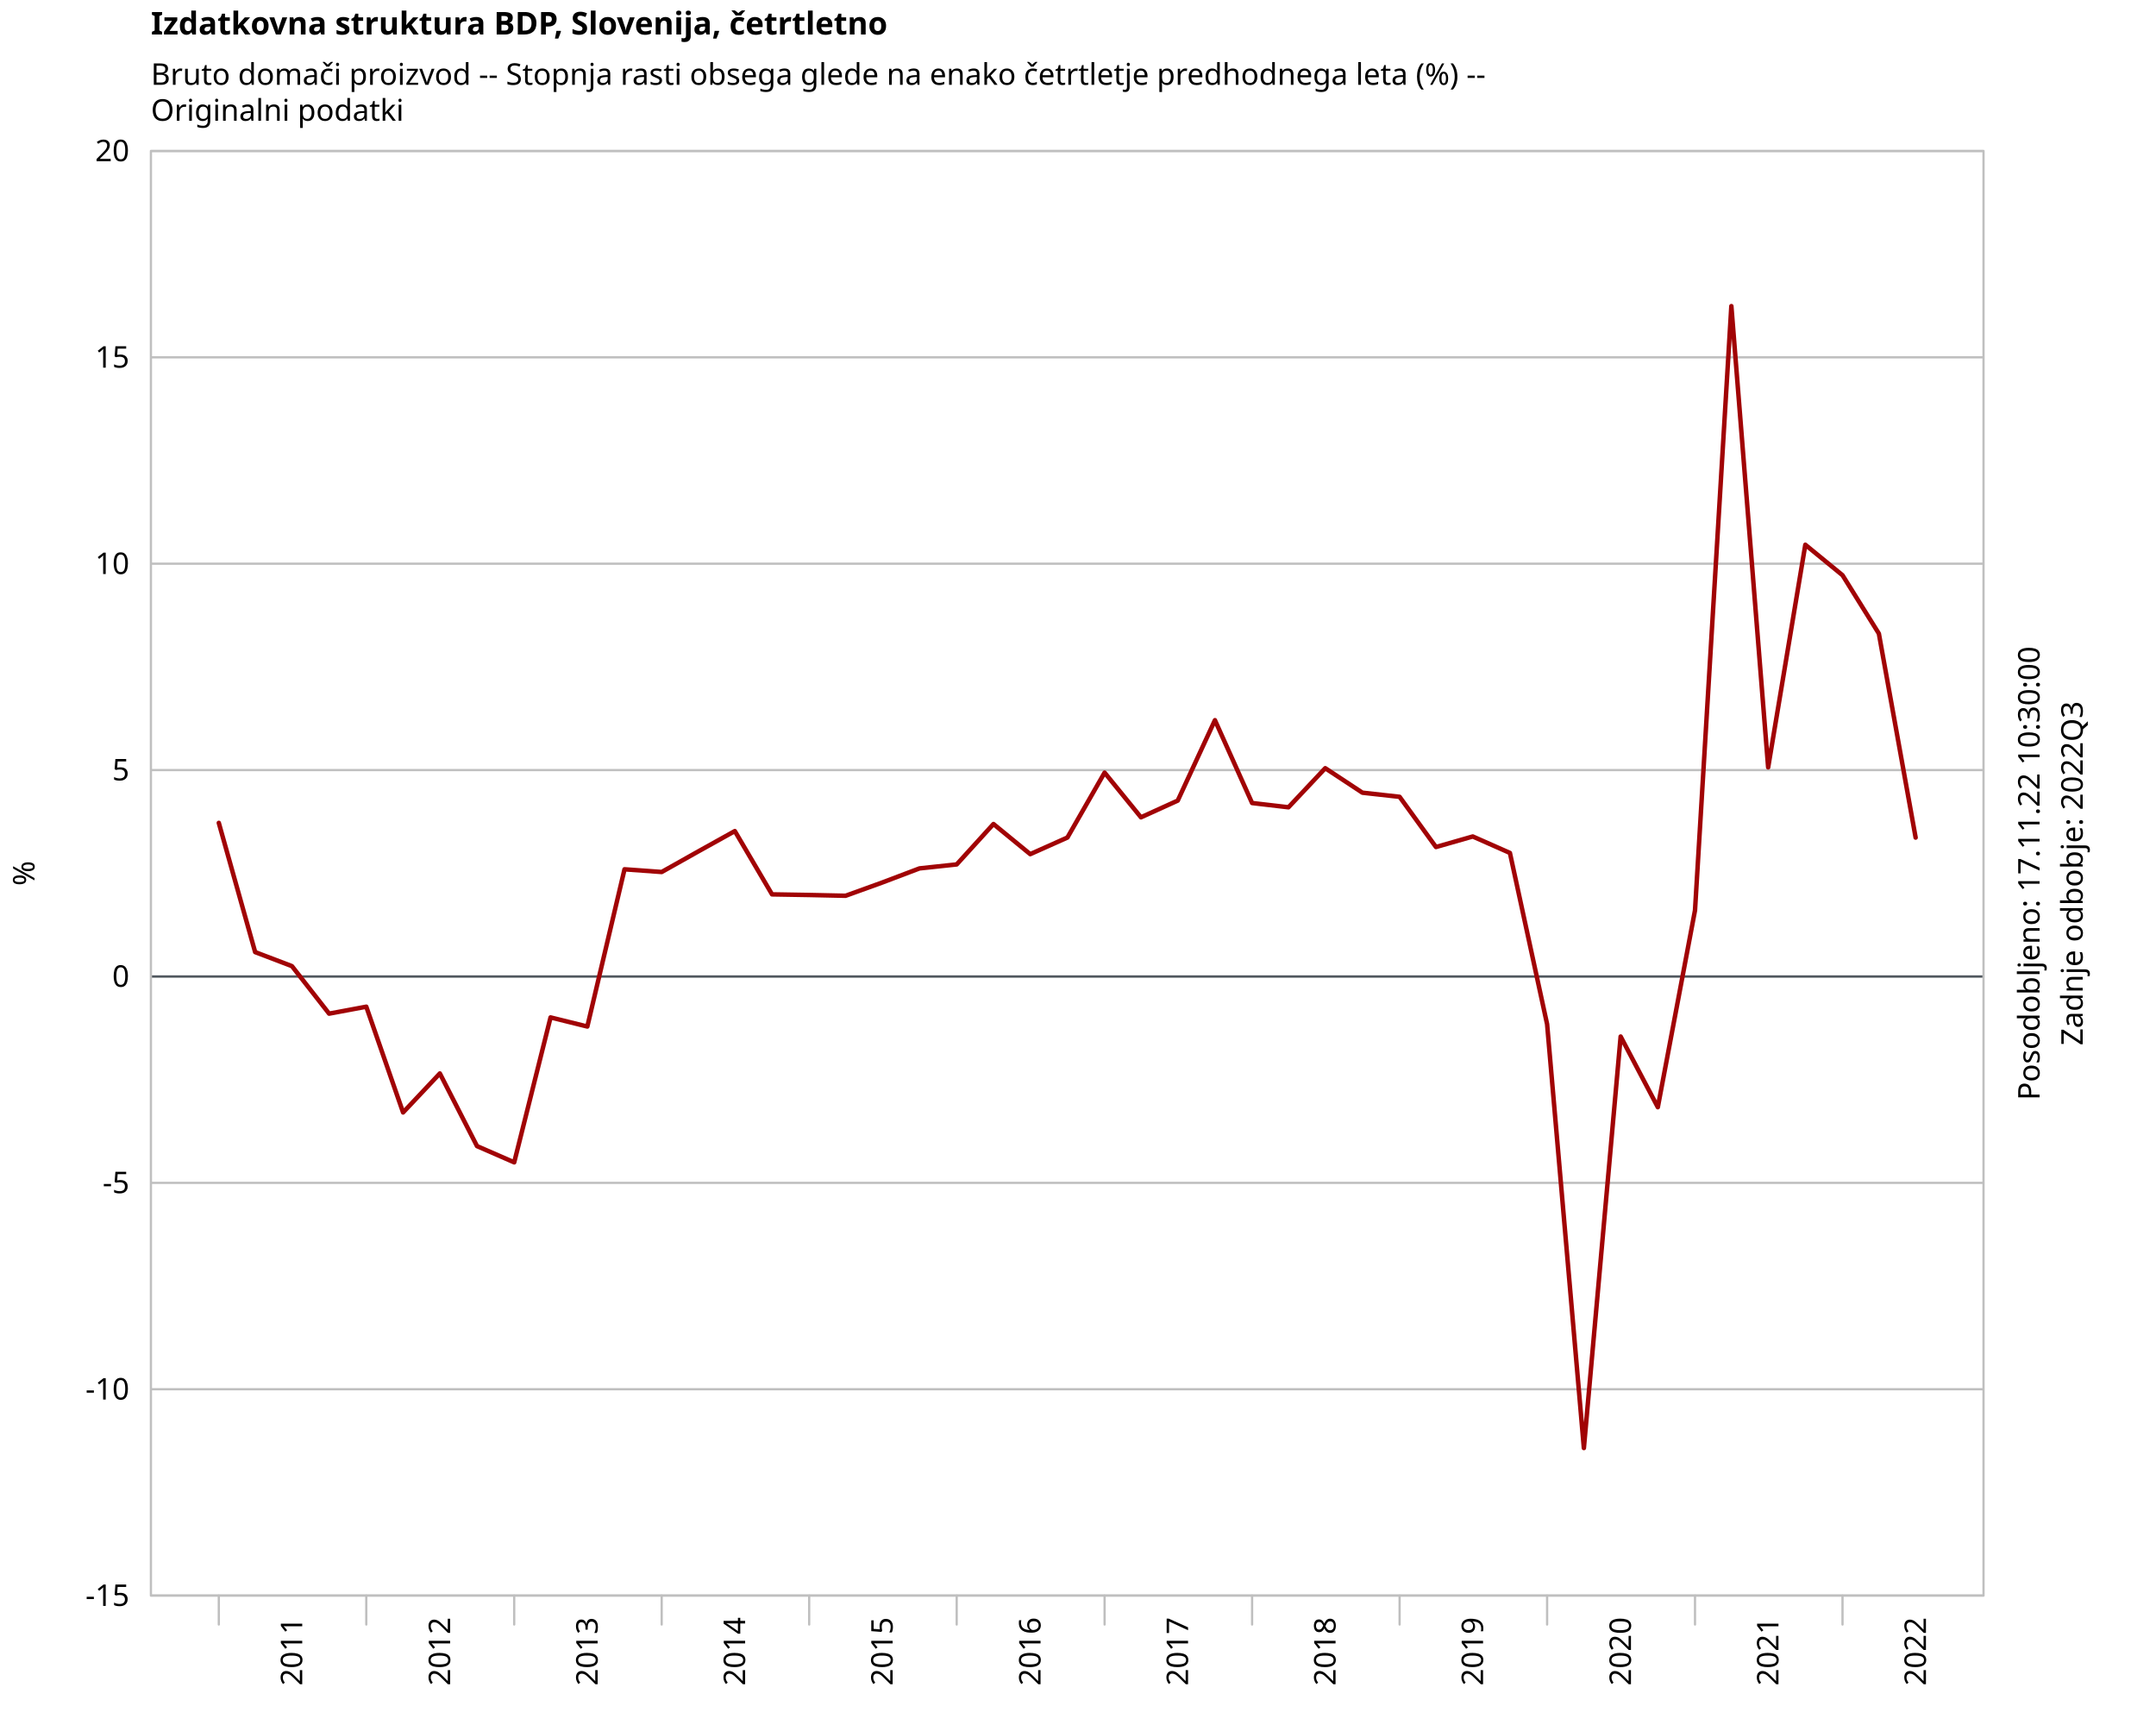
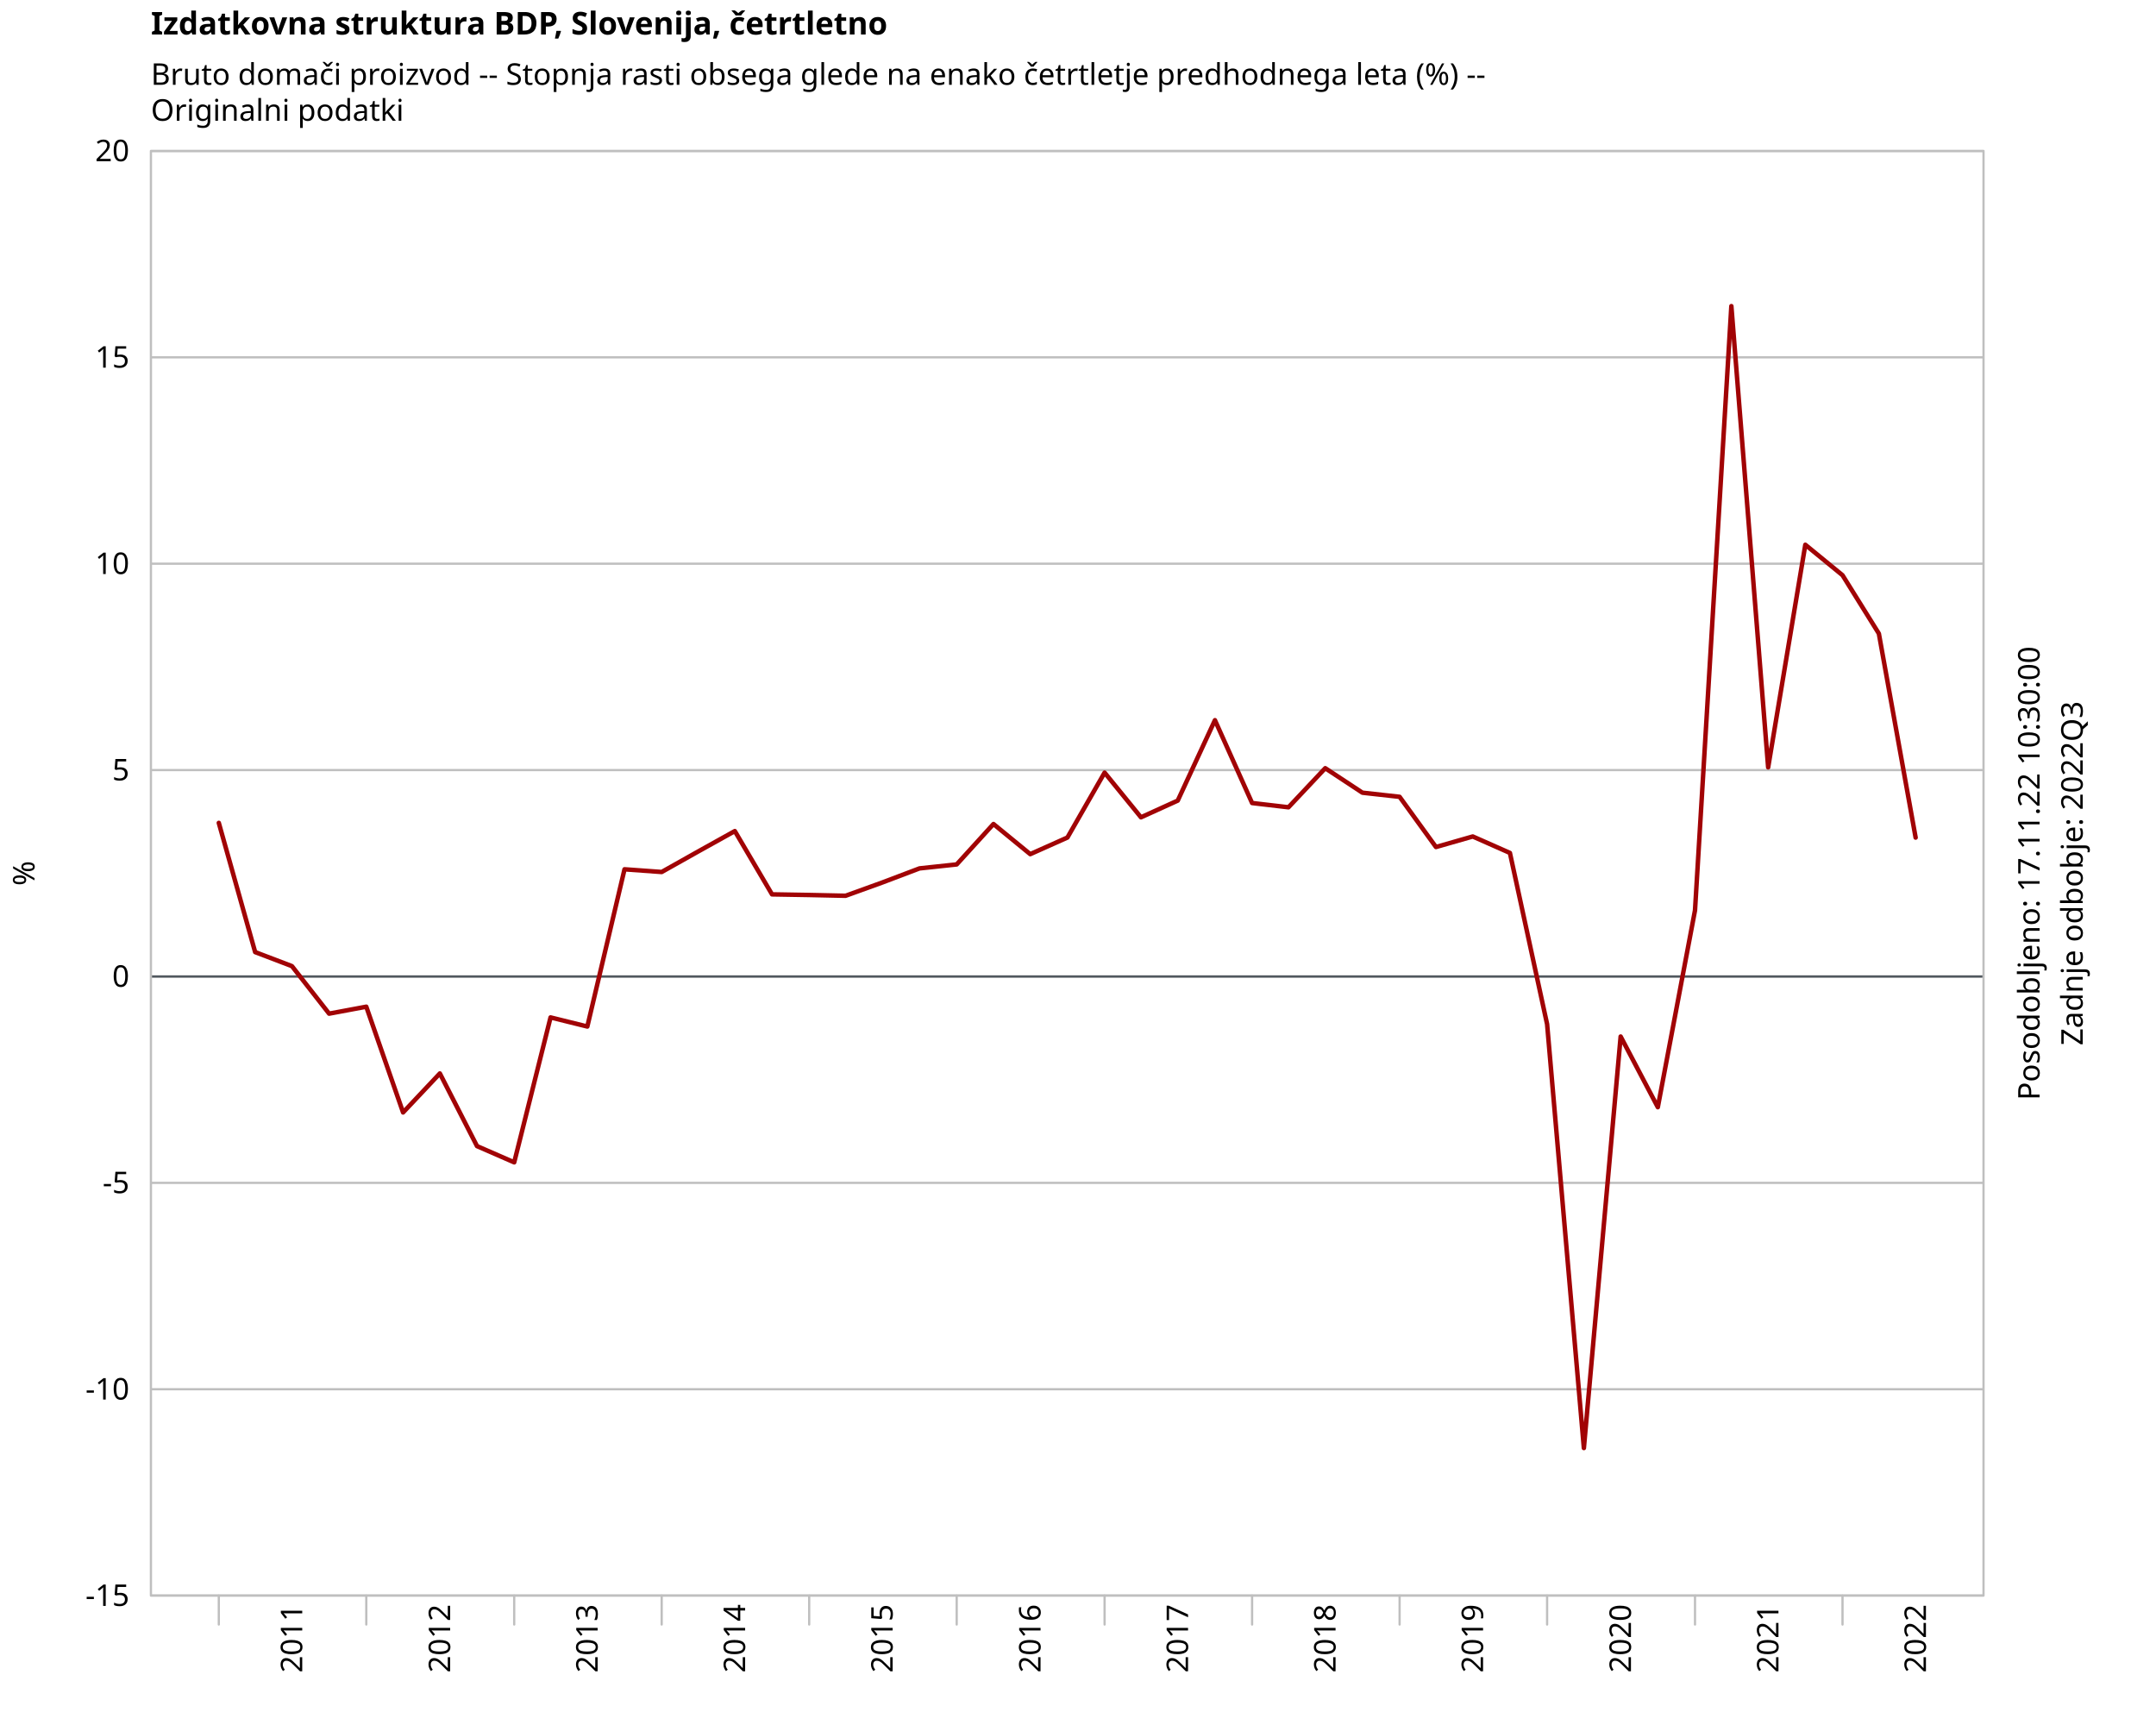
<svg xmlns="http://www.w3.org/2000/svg" class="svglite" data-engine-version="2.0" width="720.00pt" height="576.00pt" viewBox="0 0 720.00 576.00">
  <defs>
    <style type="text/css">
    .svglite line, .svglite polyline, .svglite polygon, .svglite path, .svglite rect, .svglite circle {
      fill: none;
      stroke: #000000;
      stroke-linecap: round;
      stroke-linejoin: round;
      stroke-miterlimit: 10.00;
    }
  </style>
  </defs>
  <rect width="100%" height="100%" style="stroke: none; fill: #FFFFFF;" />
  <defs>
    <clipPath id="cpMC4wMHw3MjAuMDB8MC4wMHw1NzYuMDA=">
      <rect x="0.00" y="0.00" width="720.00" height="576.00" />
    </clipPath>
  </defs>
  <g clip-path="url(#cpMC4wMHw3MjAuMDB8MC4wMHw1NzYuMDA=)">
</g>
  <defs>
    <clipPath id="cpNTAuNDB8NjYyLjQwfDUwLjQwfDUzMi44MA==">
      <rect x="50.40" y="50.40" width="612.00" height="482.40" />
    </clipPath>
  </defs>
  <g clip-path="url(#cpNTAuNDB8NjYyLjQwfDUwLjQwfDUzMi44MA==)">
    <line x1="50.40" y1="532.80" x2="662.40" y2="532.80" style="stroke-width: 0.75; stroke: #BFBFBF;" />
    <line x1="50.40" y1="463.89" x2="662.40" y2="463.89" style="stroke-width: 0.75; stroke: #BFBFBF;" />
    <line x1="50.40" y1="394.97" x2="662.40" y2="394.97" style="stroke-width: 0.75; stroke: #BFBFBF;" />
    <line x1="50.40" y1="326.06" x2="662.40" y2="326.06" style="stroke-width: 0.75; stroke: #BFBFBF;" />
    <line x1="50.40" y1="257.14" x2="662.40" y2="257.14" style="stroke-width: 0.75; stroke: #BFBFBF;" />
    <line x1="50.40" y1="188.23" x2="662.40" y2="188.23" style="stroke-width: 0.75; stroke: #BFBFBF;" />
    <line x1="50.40" y1="119.31" x2="662.40" y2="119.31" style="stroke-width: 0.75; stroke: #BFBFBF;" />
    <line x1="50.40" y1="50.40" x2="662.40" y2="50.40" style="stroke-width: 0.75; stroke: #BFBFBF;" />
  </g>
  <g clip-path="url(#cpMC4wMHw3MjAuMDB8MC4wMHw1NzYuMDA=)">
</g>
  <g clip-path="url(#cpNTAuNDB8NjYyLjQwfDUwLjQwfDUzMi44MA==)">
    <line x1="50.40" y1="-1052.23" x2="662.40" y2="-1052.23" style="stroke-width: 0.75; stroke: #50575E;" />
    <line x1="50.40" y1="326.06" x2="662.40" y2="326.06" style="stroke-width: 0.75; stroke: #50575E;" />
    <polyline points="73.07,274.77 85.21,317.92 97.49,322.60 109.91,338.47 122.32,336.15 134.61,371.46 146.89,358.44 159.30,382.70 171.72,388.12 183.86,339.73 196.14,342.77 208.56,290.27 220.97,291.17 233.12,284.34 245.40,277.51 257.82,298.64 270.23,298.85 282.38,299.11 294.66,294.67 307.07,289.97 319.49,288.64 331.77,275.15 344.05,285.21 356.47,279.66 368.88,257.99 381.03,272.91 393.31,267.33 405.73,240.48 418.14,268.14 430.29,269.56 442.57,256.51 454.98,264.69 467.40,266.07 479.54,282.83 491.83,279.31 504.24,284.80 516.66,341.99 528.94,483.52 541.22,346.11 553.63,369.71 566.05,303.98 578.19,102.22 590.48,256.23 602.89,181.90 615.31,192.07 627.45,211.56 639.73,279.68 " style="stroke-width: 1.50; stroke: #A10305;" />
  </g>
  <g clip-path="url(#cpMC4wMHw3MjAuMDB8MC4wMHw1NzYuMDA=)">
    <line x1="73.07" y1="532.80" x2="73.07" y2="542.45" style="stroke-width: 0.75; stroke: #BFBFBF;" />
    <line x1="122.32" y1="532.80" x2="122.32" y2="542.45" style="stroke-width: 0.75; stroke: #BFBFBF;" />
    <line x1="171.72" y1="532.80" x2="171.72" y2="542.45" style="stroke-width: 0.75; stroke: #BFBFBF;" />
    <line x1="220.97" y1="532.80" x2="220.97" y2="542.45" style="stroke-width: 0.75; stroke: #BFBFBF;" />
    <line x1="270.23" y1="532.80" x2="270.23" y2="542.45" style="stroke-width: 0.75; stroke: #BFBFBF;" />
    <line x1="319.49" y1="532.80" x2="319.49" y2="542.45" style="stroke-width: 0.75; stroke: #BFBFBF;" />
    <line x1="368.88" y1="532.80" x2="368.88" y2="542.45" style="stroke-width: 0.75; stroke: #BFBFBF;" />
    <line x1="418.14" y1="532.80" x2="418.14" y2="542.45" style="stroke-width: 0.75; stroke: #BFBFBF;" />
    <line x1="467.40" y1="532.80" x2="467.40" y2="542.45" style="stroke-width: 0.75; stroke: #BFBFBF;" />
    <line x1="516.66" y1="532.80" x2="516.66" y2="542.45" style="stroke-width: 0.75; stroke: #BFBFBF;" />
    <line x1="566.05" y1="532.80" x2="566.05" y2="542.45" style="stroke-width: 0.75; stroke: #BFBFBF;" />
    <line x1="615.31" y1="532.80" x2="615.31" y2="542.45" style="stroke-width: 0.75; stroke: #BFBFBF;" />
-     <text transform="translate(100.93,540.00) rotate(-90)" text-anchor="end" style="font-size: 10.00px; font-family: sans;" textLength="22.25px" lengthAdjust="spacingAndGlyphs">2011</text>
-     <text transform="translate(150.33,540.00) rotate(-90)" text-anchor="end" style="font-size: 10.00px; font-family: sans;" textLength="22.25px" lengthAdjust="spacingAndGlyphs">2012</text>
-     <text transform="translate(199.58,540.00) rotate(-90)" text-anchor="end" style="font-size: 10.00px; font-family: sans;" textLength="22.25px" lengthAdjust="spacingAndGlyphs">2013</text>
-     <text transform="translate(248.84,540.00) rotate(-90)" text-anchor="end" style="font-size: 10.00px; font-family: sans;" textLength="22.25px" lengthAdjust="spacingAndGlyphs">2014</text>
-     <text transform="translate(298.10,540.00) rotate(-90)" text-anchor="end" style="font-size: 10.00px; font-family: sans;" textLength="22.25px" lengthAdjust="spacingAndGlyphs">2015</text>
-     <text transform="translate(347.49,540.00) rotate(-90)" text-anchor="end" style="font-size: 10.00px; font-family: sans;" textLength="22.25px" lengthAdjust="spacingAndGlyphs">2016</text>
-     <text transform="translate(396.75,540.00) rotate(-90)" text-anchor="end" style="font-size: 10.00px; font-family: sans;" textLength="22.25px" lengthAdjust="spacingAndGlyphs">2017</text>
-     <text transform="translate(446.01,540.00) rotate(-90)" text-anchor="end" style="font-size: 10.00px; font-family: sans;" textLength="22.25px" lengthAdjust="spacingAndGlyphs">2018</text>
-     <text transform="translate(495.27,540.00) rotate(-90)" text-anchor="end" style="font-size: 10.00px; font-family: sans;" textLength="22.25px" lengthAdjust="spacingAndGlyphs">2019</text>
-     <text transform="translate(544.66,540.00) rotate(-90)" text-anchor="end" style="font-size: 10.00px; font-family: sans;" textLength="22.25px" lengthAdjust="spacingAndGlyphs">2020</text>
-     <text transform="translate(593.92,540.00) rotate(-90)" text-anchor="end" style="font-size: 10.00px; font-family: sans;" textLength="22.25px" lengthAdjust="spacingAndGlyphs">2021</text>
-     <text transform="translate(643.17,540.00) rotate(-90)" text-anchor="end" style="font-size: 10.00px; font-family: sans;" textLength="22.25px" lengthAdjust="spacingAndGlyphs">2022</text>
+     <text transform="translate(100.93,535.68) rotate(-90)" text-anchor="end" style="font-size: 10.00px; font-family: sans;" textLength="22.25px" lengthAdjust="spacingAndGlyphs">2011</text>
+     <text transform="translate(150.33,535.68) rotate(-90)" text-anchor="end" style="font-size: 10.00px; font-family: sans;" textLength="22.25px" lengthAdjust="spacingAndGlyphs">2012</text>
+     <text transform="translate(199.58,535.68) rotate(-90)" text-anchor="end" style="font-size: 10.00px; font-family: sans;" textLength="22.25px" lengthAdjust="spacingAndGlyphs">2013</text>
+     <text transform="translate(248.84,535.68) rotate(-90)" text-anchor="end" style="font-size: 10.00px; font-family: sans;" textLength="22.25px" lengthAdjust="spacingAndGlyphs">2014</text>
+     <text transform="translate(298.10,535.68) rotate(-90)" text-anchor="end" style="font-size: 10.00px; font-family: sans;" textLength="22.25px" lengthAdjust="spacingAndGlyphs">2015</text>
+     <text transform="translate(347.49,535.68) rotate(-90)" text-anchor="end" style="font-size: 10.00px; font-family: sans;" textLength="22.25px" lengthAdjust="spacingAndGlyphs">2016</text>
+     <text transform="translate(396.75,535.68) rotate(-90)" text-anchor="end" style="font-size: 10.00px; font-family: sans;" textLength="22.25px" lengthAdjust="spacingAndGlyphs">2017</text>
+     <text transform="translate(446.01,535.68) rotate(-90)" text-anchor="end" style="font-size: 10.00px; font-family: sans;" textLength="22.25px" lengthAdjust="spacingAndGlyphs">2018</text>
+     <text transform="translate(495.27,535.68) rotate(-90)" text-anchor="end" style="font-size: 10.00px; font-family: sans;" textLength="22.25px" lengthAdjust="spacingAndGlyphs">2019</text>
+     <text transform="translate(544.66,535.68) rotate(-90)" text-anchor="end" style="font-size: 10.00px; font-family: sans;" textLength="22.25px" lengthAdjust="spacingAndGlyphs">2020</text>
+     <text transform="translate(593.92,535.68) rotate(-90)" text-anchor="end" style="font-size: 10.00px; font-family: sans;" textLength="22.25px" lengthAdjust="spacingAndGlyphs">2021</text>
+     <text transform="translate(643.17,535.68) rotate(-90)" text-anchor="end" style="font-size: 10.00px; font-family: sans;" textLength="22.25px" lengthAdjust="spacingAndGlyphs">2022</text>
    <text x="43.20" y="536.24" text-anchor="end" style="font-size: 10.00px; font-family: sans;" textLength="14.45px" lengthAdjust="spacingAndGlyphs">-15</text>
    <text x="43.20" y="467.33" text-anchor="end" style="font-size: 10.00px; font-family: sans;" textLength="14.45px" lengthAdjust="spacingAndGlyphs">-10</text>
    <text x="43.20" y="398.41" text-anchor="end" style="font-size: 10.00px; font-family: sans;" textLength="8.89px" lengthAdjust="spacingAndGlyphs">-5</text>
    <text x="43.20" y="329.50" text-anchor="end" style="font-size: 10.00px; font-family: sans;" textLength="5.56px" lengthAdjust="spacingAndGlyphs">0</text>
    <text x="43.20" y="260.58" text-anchor="end" style="font-size: 10.00px; font-family: sans;" textLength="5.56px" lengthAdjust="spacingAndGlyphs">5</text>
    <text x="43.20" y="191.67" text-anchor="end" style="font-size: 10.00px; font-family: sans;" textLength="11.12px" lengthAdjust="spacingAndGlyphs">10</text>
    <text x="43.20" y="122.76" text-anchor="end" style="font-size: 10.00px; font-family: sans;" textLength="11.12px" lengthAdjust="spacingAndGlyphs">15</text>
    <text x="43.20" y="53.84" text-anchor="end" style="font-size: 10.00px; font-family: sans;" textLength="11.12px" lengthAdjust="spacingAndGlyphs">20</text>
    <polygon points="50.40,532.80 662.40,532.80 662.40,50.40 50.40,50.40 " style="stroke-width: 0.75; stroke: #BFBFBF; fill: none;" />
    <text x="50.40" y="28.32" style="font-size: 10.00px; font-family: sans;" textLength="423.05px" lengthAdjust="spacingAndGlyphs">Bruto domači proizvod -- Stopnja rasti obsega glede na enako četrtletje predhodnega leta (%) --</text>
    <text x="50.40" y="40.32" style="font-size: 10.00px; font-family: sans;" textLength="77.27px" lengthAdjust="spacingAndGlyphs">Originalni podatki</text>
    <text transform="translate(11.52,291.60) rotate(-90)" text-anchor="middle" style="font-size: 10.00px; font-family: sans;" textLength="8.89px" lengthAdjust="spacingAndGlyphs">%</text>
    <text transform="translate(681.12,291.60) rotate(-90)" text-anchor="middle" style="font-size: 10.00px; font-family: sans;" textLength="146.80px" lengthAdjust="spacingAndGlyphs">Posodobljeno: 17.11.22 10:30:00</text>
    <text transform="translate(695.52,291.60) rotate(-90)" text-anchor="middle" style="font-size: 10.00px; font-family: sans;" textLength="110.09px" lengthAdjust="spacingAndGlyphs">Zadnje odbobje: 2022Q3</text>
    <text x="50.40" y="11.52" style="font-size: 10.50px; font-weight: bold; font-family: sans;" textLength="216.56px" lengthAdjust="spacingAndGlyphs">Izdatkovna struktura BDP, Slovenija, četrtletno</text>
  </g>
</svg>
